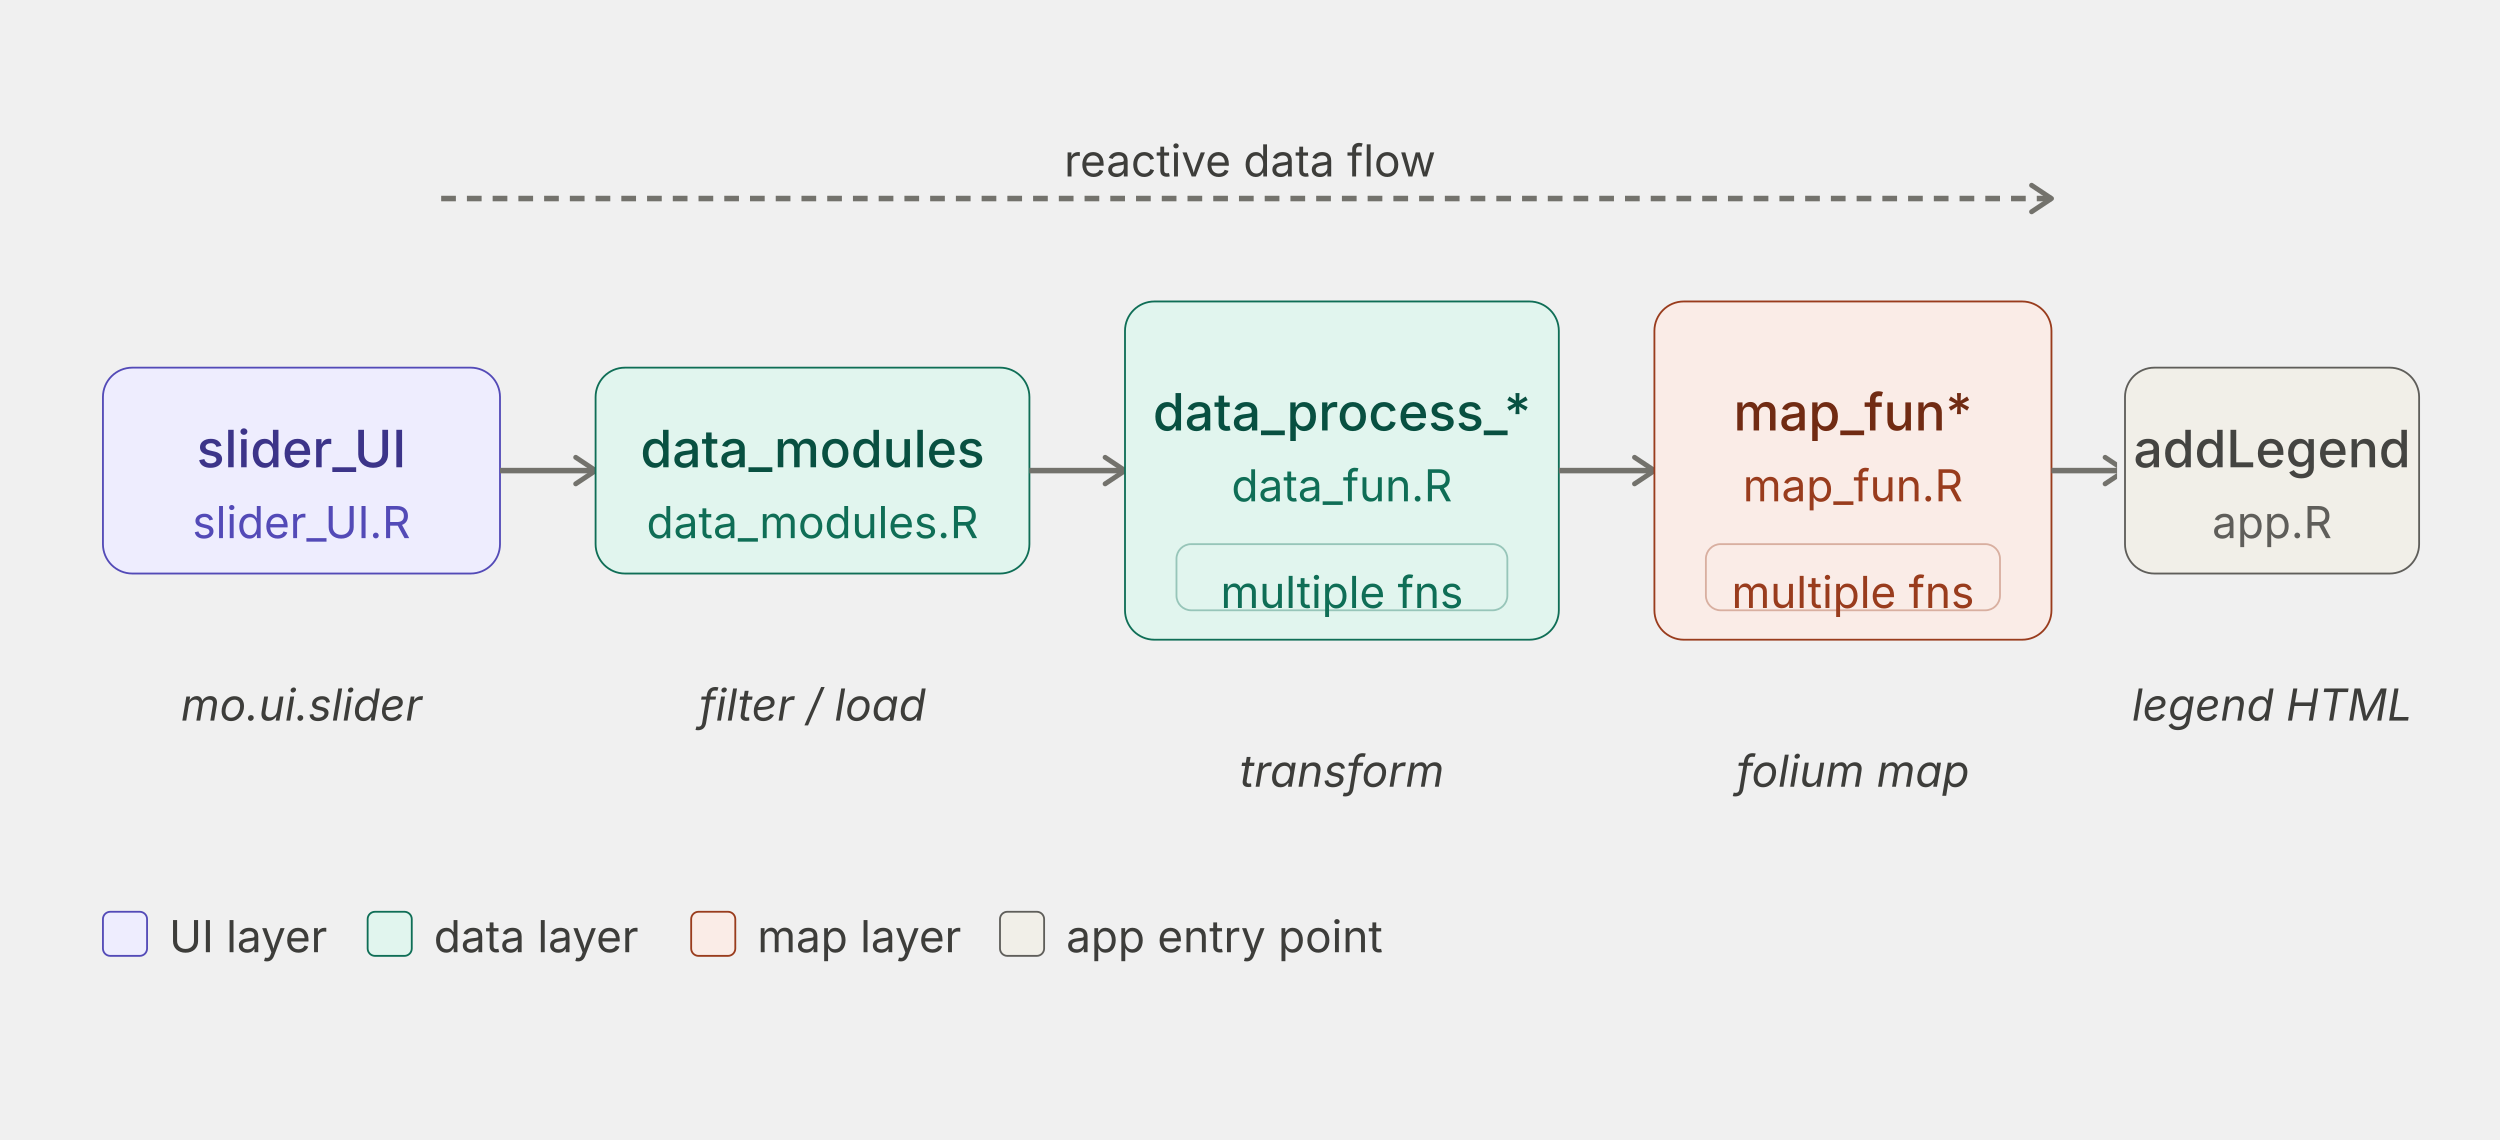
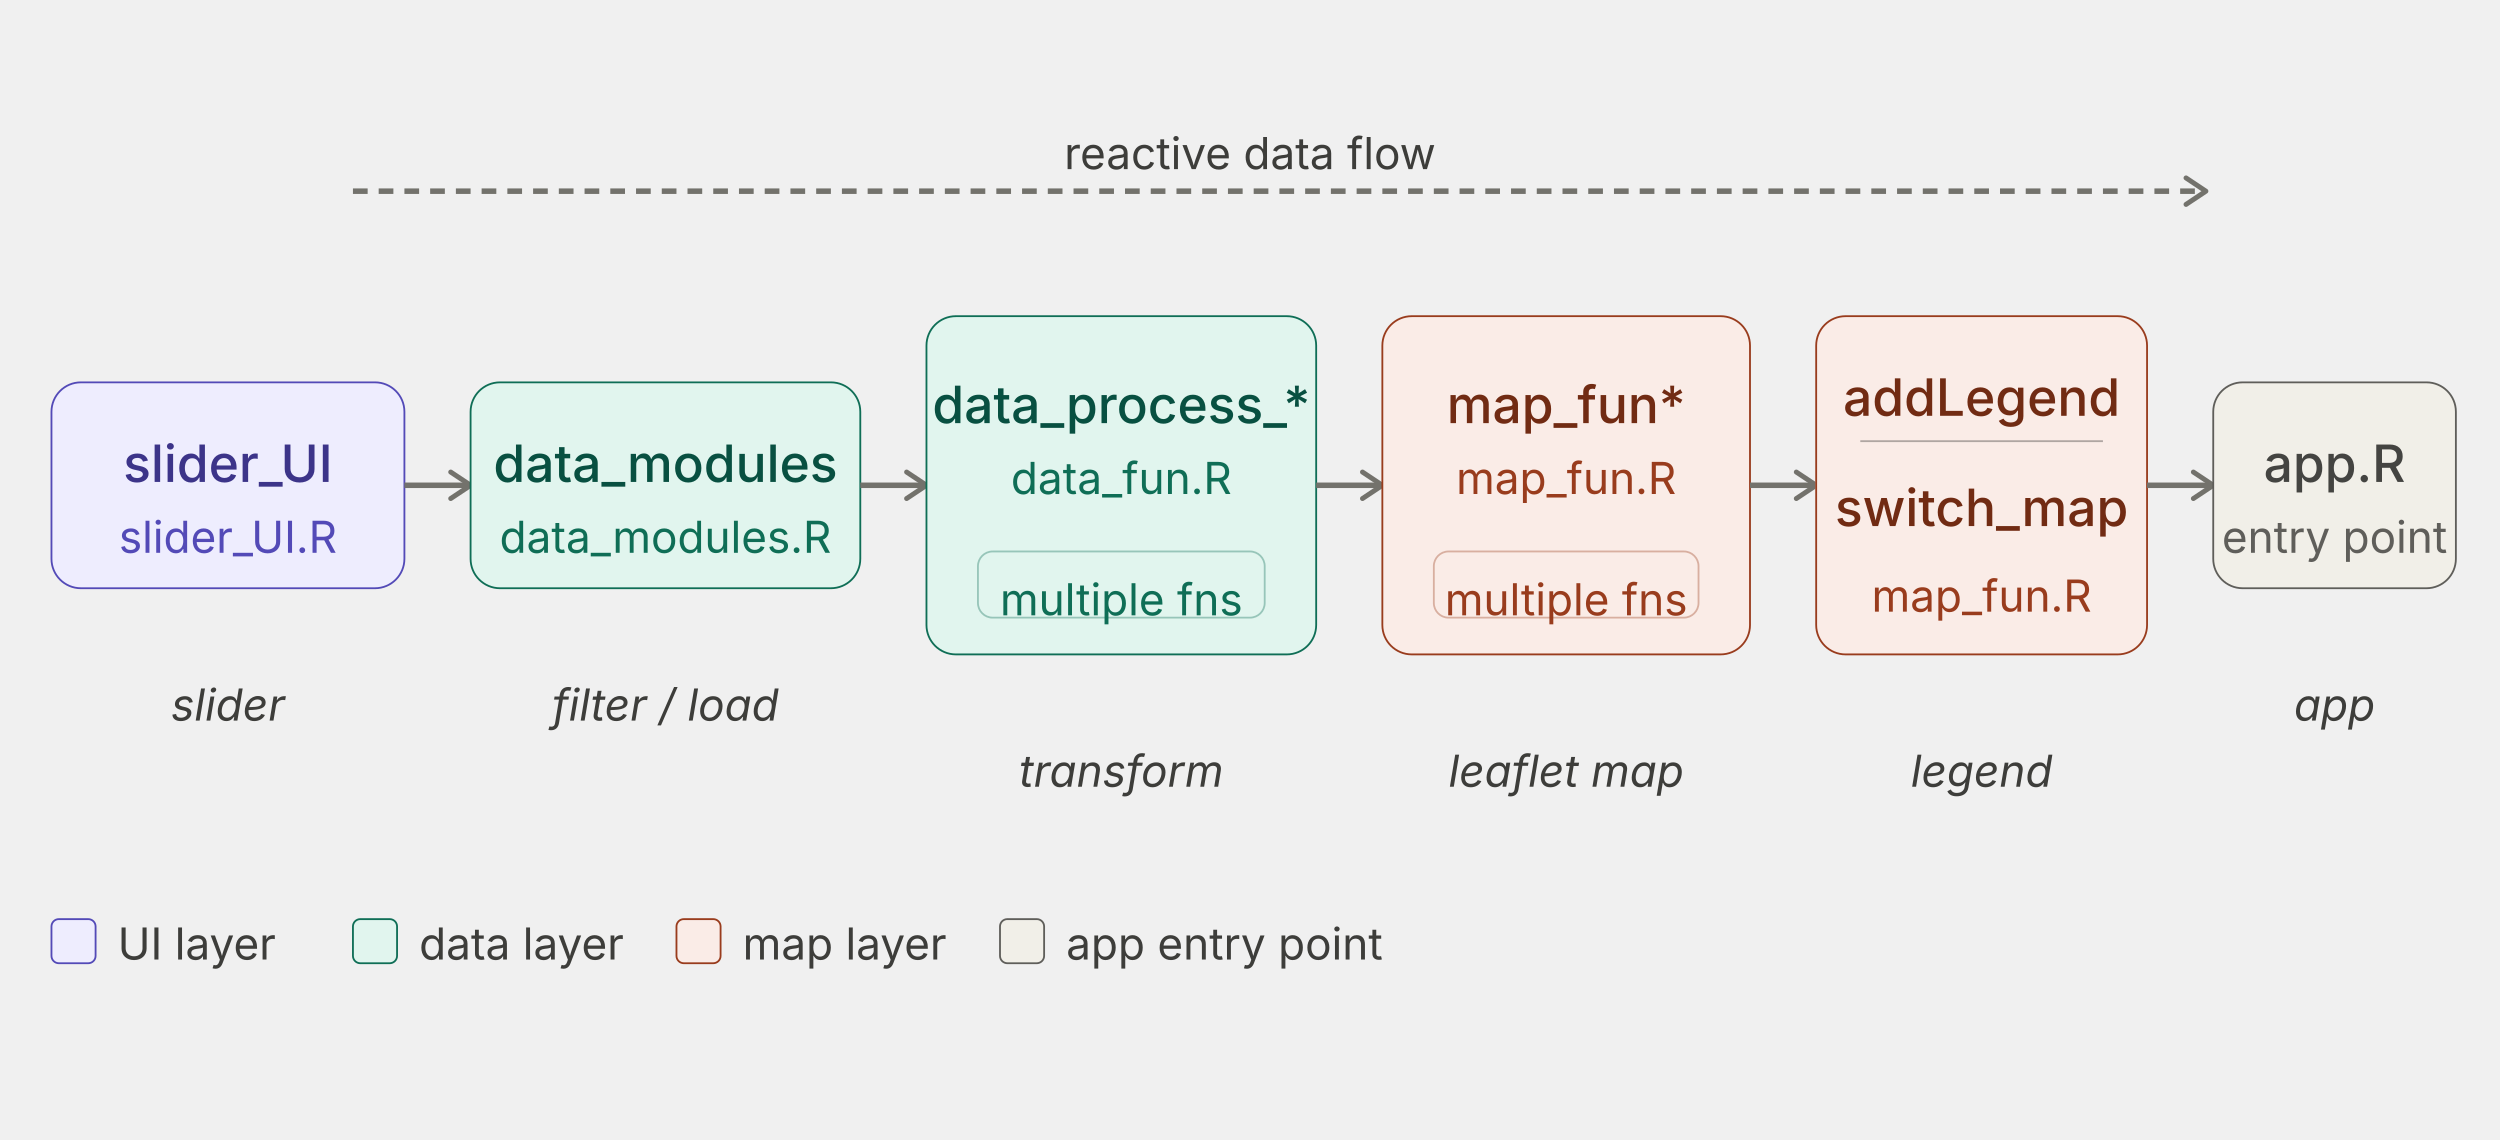
<svg xmlns="http://www.w3.org/2000/svg" width="100%" viewBox="0 0 680 310" role="img" style="">
  <defs>
    <marker id="arrow" viewBox="0 0 10 10" refX="8" refY="5" markerWidth="6" markerHeight="6" orient="auto-start-reverse">
      <path d="M2 1L8 5L2 9" fill="none" stroke="context-stroke" stroke-width="1.5" stroke-linecap="round" stroke-linejoin="round" />
    </marker>
-     <mask id="imagine-text-gaps-udul30" maskUnits="userSpaceOnUse">
+     <mask id="imagine-text-gaps-mlnf2d" maskUnits="userSpaceOnUse">
      <rect x="0" y="0" width="680" height="310" fill="white" />
-       <rect x="47.867" y="111" width="67.369" height="22" fill="black" rx="2" />
-       <rect x="46.781" y="132.5" width="70.242" height="19" fill="black" rx="2" />
-       <rect x="169.148" y="111" width="103.422" height="22" fill="black" rx="2" />
-       <rect x="170.766" y="132.5" width="100.278" height="19" fill="black" rx="2" />
-       <rect x="307.938" y="101" width="114.272" height="22" fill="black" rx="2" />
-       <rect x="329.18" y="122.5" width="71.448" height="19" fill="black" rx="2" />
-       <rect x="327.539" y="151.5" width="75.756" height="19" fill="black" rx="2" />
-       <rect x="467.258" y="101" width="74.632" height="22" fill="black" rx="2" />
-       <rect x="469.625" y="122.5" width="69.56" height="19" fill="black" rx="2" />
-       <rect x="466.539" y="151.5" width="75.756" height="19" fill="black" rx="2" />
-       <rect x="575.844" y="111" width="83.541" height="22" fill="black" rx="2" />
-       <rect x="596.93" y="132.5" width="41.94" height="19" fill="black" rx="2" />
-       <rect x="285.305" y="34" width="110.512" height="19" fill="black" rx="2" />
-       <rect x="45.266" y="182" width="73.614" height="19" fill="black" rx="2" />
-       <rect x="186.82" y="182" width="70.1" height="19" fill="black" rx="2" />
-       <rect x="333.234" y="200" width="64.168" height="19" fill="black" rx="2" />
-       <rect x="469.203" y="200" width="70.348" height="19" fill="black" rx="2" />
-       <rect x="575.922" y="182" width="84.212" height="19" fill="black" rx="2" />
-       <rect x="42" y="245" width="51.122" height="19" fill="black" rx="2" />
-       <rect x="113" y="245" width="65.478" height="19" fill="black" rx="2" />
-       <rect x="202" y="245" width="63.59" height="19" fill="black" rx="2" />
-       <rect x="285" y="245" width="96.534" height="19" fill="black" rx="2" />
+       <rect x="27.867" y="115" width="67.369" height="22" fill="black" rx="2" />
+       <rect x="26.781" y="136.5" width="70.242" height="19" fill="black" rx="2" />
+       <rect x="129.148" y="115" width="103.422" height="22" fill="black" rx="2" />
+       <rect x="130.766" y="136.5" width="100.278" height="19" fill="black" rx="2" />
+       <rect x="247.938" y="99" width="114.272" height="22" fill="black" rx="2" />
+       <rect x="269.18" y="120.5" width="71.448" height="19" fill="black" rx="2" />
+       <rect x="267.539" y="153.5" width="75.756" height="19" fill="black" rx="2" />
+       <rect x="389.258" y="99" width="74.632" height="22" fill="black" rx="2" />
+       <rect x="391.625" y="120.5" width="69.56" height="19" fill="black" rx="2" />
+       <rect x="388.539" y="153.5" width="75.756" height="19" fill="black" rx="2" />
+       <rect x="496.844" y="97" width="83.541" height="22" fill="black" rx="2" />
+       <rect x="493.812" y="127" width="89.61" height="22" fill="black" rx="2" />
+       <rect x="504.625" y="152.5" width="69.56" height="19" fill="black" rx="2" />
+       <rect x="610.984" y="115" width="47.399" height="22" fill="black" rx="2" />
+       <rect x="598.711" y="136.5" width="72.552" height="19" fill="black" rx="2" />
+       <rect x="285.305" y="32" width="110.512" height="19" fill="black" rx="2" />
+       <rect x="41.523" y="182" width="41.1" height="19" fill="black" rx="2" />
+       <rect x="146.82" y="182" width="70.1" height="19" fill="black" rx="2" />
+       <rect x="273.234" y="200" width="64.168" height="19" fill="black" rx="2" />
+       <rect x="389.789" y="200" width="72.176" height="19" fill="black" rx="2" />
+       <rect x="515.234" y="200" width="48.282" height="19" fill="black" rx="2" />
+       <rect x="619.492" y="182" width="30.77" height="19" fill="black" rx="2" />
+       <rect x="28" y="247" width="51.122" height="19" fill="black" rx="2" />
+       <rect x="109" y="247" width="65.478" height="19" fill="black" rx="2" />
+       <rect x="198" y="247" width="63.59" height="19" fill="black" rx="2" />
+       <rect x="285" y="247" width="96.534" height="19" fill="black" rx="2" />
    </mask>
  </defs>
  <g style="fill:rgb(0, 0, 0);stroke:none;color:rgb(0, 0, 0);stroke-width:1px;stroke-linecap:butt;stroke-linejoin:miter;opacity:1;font-family:&quot;Anthropic Sans&quot;, -apple-system, BlinkMacSystemFont, &quot;Segoe UI&quot;, sans-serif;font-size:16px;font-weight:400;text-anchor:start;dominant-baseline:auto">
-     <rect x="28" y="100" width="108" height="56" rx="8" stroke-width="0.5" style="fill:rgb(238, 237, 254);stroke:rgb(83, 74, 183);color:rgb(0, 0, 0);stroke-width:0.5px;stroke-linecap:butt;stroke-linejoin:miter;opacity:1;font-family:&quot;Anthropic Sans&quot;, -apple-system, BlinkMacSystemFont, &quot;Segoe UI&quot;, sans-serif;font-size:16px;font-weight:400;text-anchor:start;dominant-baseline:auto" />
-     <text x="82" y="122" text-anchor="middle" dominant-baseline="central" style="fill:rgb(60, 52, 137);stroke:none;color:rgb(0, 0, 0);stroke-width:1px;stroke-linecap:butt;stroke-linejoin:miter;opacity:1;font-family:&quot;Anthropic Sans&quot;, -apple-system, BlinkMacSystemFont, &quot;Segoe UI&quot;, sans-serif;font-size:14px;font-weight:500;text-anchor:middle;dominant-baseline:central">slider_UI</text>
-     <text x="82" y="142" text-anchor="middle" dominant-baseline="central" style="fill:rgb(83, 74, 183);stroke:none;color:rgb(0, 0, 0);stroke-width:1px;stroke-linecap:butt;stroke-linejoin:miter;opacity:1;font-family:&quot;Anthropic Sans&quot;, -apple-system, BlinkMacSystemFont, &quot;Segoe UI&quot;, sans-serif;font-size:12px;font-weight:400;text-anchor:middle;dominant-baseline:central">slider_UI.R</text>
+     <rect x="14" y="104" width="96" height="56" rx="8" stroke-width="0.5" style="fill:rgb(238, 237, 254);stroke:rgb(83, 74, 183);color:rgb(0, 0, 0);stroke-width:0.5px;stroke-linecap:butt;stroke-linejoin:miter;opacity:1;font-family:&quot;Anthropic Sans&quot;, -apple-system, BlinkMacSystemFont, &quot;Segoe UI&quot;, sans-serif;font-size:16px;font-weight:400;text-anchor:start;dominant-baseline:auto" />
+     <text x="62" y="126" text-anchor="middle" dominant-baseline="central" style="fill:rgb(60, 52, 137);stroke:none;color:rgb(0, 0, 0);stroke-width:1px;stroke-linecap:butt;stroke-linejoin:miter;opacity:1;font-family:&quot;Anthropic Sans&quot;, -apple-system, BlinkMacSystemFont, &quot;Segoe UI&quot;, sans-serif;font-size:14px;font-weight:500;text-anchor:middle;dominant-baseline:central">slider_UI</text>
+     <text x="62" y="146" text-anchor="middle" dominant-baseline="central" style="fill:rgb(83, 74, 183);stroke:none;color:rgb(0, 0, 0);stroke-width:1px;stroke-linecap:butt;stroke-linejoin:miter;opacity:1;font-family:&quot;Anthropic Sans&quot;, -apple-system, BlinkMacSystemFont, &quot;Segoe UI&quot;, sans-serif;font-size:12px;font-weight:400;text-anchor:middle;dominant-baseline:central">slider_UI.R</text>
  </g>
-   <line x1="136" y1="128" x2="162" y2="128" marker-end="url(#arrow)" stroke="#7F77DD" style="fill:none;stroke:rgb(115, 114, 108);color:rgb(0, 0, 0);stroke-width:1.5px;stroke-linecap:butt;stroke-linejoin:miter;opacity:1;font-family:&quot;Anthropic Sans&quot;, -apple-system, BlinkMacSystemFont, &quot;Segoe UI&quot;, sans-serif;font-size:16px;font-weight:400;text-anchor:start;dominant-baseline:auto" />
+   <line x1="110" y1="132" x2="128" y2="132" marker-end="url(#arrow)" stroke="#7F77DD" style="fill:none;stroke:rgb(115, 114, 108);color:rgb(0, 0, 0);stroke-width:1.5px;stroke-linecap:butt;stroke-linejoin:miter;opacity:1;font-family:&quot;Anthropic Sans&quot;, -apple-system, BlinkMacSystemFont, &quot;Segoe UI&quot;, sans-serif;font-size:16px;font-weight:400;text-anchor:start;dominant-baseline:auto" />
  <g style="fill:rgb(0, 0, 0);stroke:none;color:rgb(0, 0, 0);stroke-width:1px;stroke-linecap:butt;stroke-linejoin:miter;opacity:1;font-family:&quot;Anthropic Sans&quot;, -apple-system, BlinkMacSystemFont, &quot;Segoe UI&quot;, sans-serif;font-size:16px;font-weight:400;text-anchor:start;dominant-baseline:auto">
-     <rect x="162" y="100" width="118" height="56" rx="8" stroke-width="0.5" style="fill:rgb(225, 245, 238);stroke:rgb(15, 110, 86);color:rgb(0, 0, 0);stroke-width:0.5px;stroke-linecap:butt;stroke-linejoin:miter;opacity:1;font-family:&quot;Anthropic Sans&quot;, -apple-system, BlinkMacSystemFont, &quot;Segoe UI&quot;, sans-serif;font-size:16px;font-weight:400;text-anchor:start;dominant-baseline:auto" />
-     <text x="221" y="122" text-anchor="middle" dominant-baseline="central" style="fill:rgb(8, 80, 65);stroke:none;color:rgb(0, 0, 0);stroke-width:1px;stroke-linecap:butt;stroke-linejoin:miter;opacity:1;font-family:&quot;Anthropic Sans&quot;, -apple-system, BlinkMacSystemFont, &quot;Segoe UI&quot;, sans-serif;font-size:14px;font-weight:500;text-anchor:middle;dominant-baseline:central">data_modules</text>
-     <text x="221" y="142" text-anchor="middle" dominant-baseline="central" style="fill:rgb(15, 110, 86);stroke:none;color:rgb(0, 0, 0);stroke-width:1px;stroke-linecap:butt;stroke-linejoin:miter;opacity:1;font-family:&quot;Anthropic Sans&quot;, -apple-system, BlinkMacSystemFont, &quot;Segoe UI&quot;, sans-serif;font-size:12px;font-weight:400;text-anchor:middle;dominant-baseline:central">data_modules.R</text>
+     <rect x="128" y="104" width="106" height="56" rx="8" stroke-width="0.5" style="fill:rgb(225, 245, 238);stroke:rgb(15, 110, 86);color:rgb(0, 0, 0);stroke-width:0.5px;stroke-linecap:butt;stroke-linejoin:miter;opacity:1;font-family:&quot;Anthropic Sans&quot;, -apple-system, BlinkMacSystemFont, &quot;Segoe UI&quot;, sans-serif;font-size:16px;font-weight:400;text-anchor:start;dominant-baseline:auto" />
+     <text x="181" y="126" text-anchor="middle" dominant-baseline="central" style="fill:rgb(8, 80, 65);stroke:none;color:rgb(0, 0, 0);stroke-width:1px;stroke-linecap:butt;stroke-linejoin:miter;opacity:1;font-family:&quot;Anthropic Sans&quot;, -apple-system, BlinkMacSystemFont, &quot;Segoe UI&quot;, sans-serif;font-size:14px;font-weight:500;text-anchor:middle;dominant-baseline:central">data_modules</text>
+     <text x="181" y="146" text-anchor="middle" dominant-baseline="central" style="fill:rgb(15, 110, 86);stroke:none;color:rgb(0, 0, 0);stroke-width:1px;stroke-linecap:butt;stroke-linejoin:miter;opacity:1;font-family:&quot;Anthropic Sans&quot;, -apple-system, BlinkMacSystemFont, &quot;Segoe UI&quot;, sans-serif;font-size:12px;font-weight:400;text-anchor:middle;dominant-baseline:central">data_modules.R</text>
  </g>
-   <line x1="280" y1="128" x2="306" y2="128" marker-end="url(#arrow)" stroke="#1D9E75" style="fill:none;stroke:rgb(115, 114, 108);color:rgb(0, 0, 0);stroke-width:1.5px;stroke-linecap:butt;stroke-linejoin:miter;opacity:1;font-family:&quot;Anthropic Sans&quot;, -apple-system, BlinkMacSystemFont, &quot;Segoe UI&quot;, sans-serif;font-size:16px;font-weight:400;text-anchor:start;dominant-baseline:auto" />
+   <line x1="234" y1="132" x2="252" y2="132" marker-end="url(#arrow)" stroke="#1D9E75" style="fill:none;stroke:rgb(115, 114, 108);color:rgb(0, 0, 0);stroke-width:1.5px;stroke-linecap:butt;stroke-linejoin:miter;opacity:1;font-family:&quot;Anthropic Sans&quot;, -apple-system, BlinkMacSystemFont, &quot;Segoe UI&quot;, sans-serif;font-size:16px;font-weight:400;text-anchor:start;dominant-baseline:auto" />
  <g style="fill:rgb(0, 0, 0);stroke:none;color:rgb(0, 0, 0);stroke-width:1px;stroke-linecap:butt;stroke-linejoin:miter;opacity:1;font-family:&quot;Anthropic Sans&quot;, -apple-system, BlinkMacSystemFont, &quot;Segoe UI&quot;, sans-serif;font-size:16px;font-weight:400;text-anchor:start;dominant-baseline:auto">
-     <rect x="306" y="82" width="118" height="92" rx="8" stroke-width="0.5" style="fill:rgb(225, 245, 238);stroke:rgb(15, 110, 86);color:rgb(0, 0, 0);stroke-width:0.5px;stroke-linecap:butt;stroke-linejoin:miter;opacity:1;font-family:&quot;Anthropic Sans&quot;, -apple-system, BlinkMacSystemFont, &quot;Segoe UI&quot;, sans-serif;font-size:16px;font-weight:400;text-anchor:start;dominant-baseline:auto" />
-     <text x="365" y="112" text-anchor="middle" dominant-baseline="central" style="fill:rgb(8, 80, 65);stroke:none;color:rgb(0, 0, 0);stroke-width:1px;stroke-linecap:butt;stroke-linejoin:miter;opacity:1;font-family:&quot;Anthropic Sans&quot;, -apple-system, BlinkMacSystemFont, &quot;Segoe UI&quot;, sans-serif;font-size:14px;font-weight:500;text-anchor:middle;dominant-baseline:central">data_process_*</text>
-     <text x="365" y="132" text-anchor="middle" dominant-baseline="central" style="fill:rgb(15, 110, 86);stroke:none;color:rgb(0, 0, 0);stroke-width:1px;stroke-linecap:butt;stroke-linejoin:miter;opacity:1;font-family:&quot;Anthropic Sans&quot;, -apple-system, BlinkMacSystemFont, &quot;Segoe UI&quot;, sans-serif;font-size:12px;font-weight:400;text-anchor:middle;dominant-baseline:central">data_fun.R</text>
-     <rect x="320" y="148" width="90" height="18" rx="4" stroke-width="0.5" opacity="0.35" style="fill:rgb(225, 245, 238);stroke:rgb(15, 110, 86);color:rgb(0, 0, 0);stroke-width:0.5px;stroke-linecap:butt;stroke-linejoin:miter;opacity:0.35;font-family:&quot;Anthropic Sans&quot;, -apple-system, BlinkMacSystemFont, &quot;Segoe UI&quot;, sans-serif;font-size:16px;font-weight:400;text-anchor:start;dominant-baseline:auto" />
-     <text x="365" y="161" text-anchor="middle" dominant-baseline="central" style="fill:rgb(15, 110, 86);stroke:none;color:rgb(0, 0, 0);stroke-width:1px;stroke-linecap:butt;stroke-linejoin:miter;opacity:1;font-family:&quot;Anthropic Sans&quot;, -apple-system, BlinkMacSystemFont, &quot;Segoe UI&quot;, sans-serif;font-size:12px;font-weight:400;text-anchor:middle;dominant-baseline:central">multiple fns</text>
+     <rect x="252" y="86" width="106" height="92" rx="8" stroke-width="0.5" style="fill:rgb(225, 245, 238);stroke:rgb(15, 110, 86);color:rgb(0, 0, 0);stroke-width:0.5px;stroke-linecap:butt;stroke-linejoin:miter;opacity:1;font-family:&quot;Anthropic Sans&quot;, -apple-system, BlinkMacSystemFont, &quot;Segoe UI&quot;, sans-serif;font-size:16px;font-weight:400;text-anchor:start;dominant-baseline:auto" />
+     <text x="305" y="110" text-anchor="middle" dominant-baseline="central" style="fill:rgb(8, 80, 65);stroke:none;color:rgb(0, 0, 0);stroke-width:1px;stroke-linecap:butt;stroke-linejoin:miter;opacity:1;font-family:&quot;Anthropic Sans&quot;, -apple-system, BlinkMacSystemFont, &quot;Segoe UI&quot;, sans-serif;font-size:14px;font-weight:500;text-anchor:middle;dominant-baseline:central">data_process_*</text>
+     <text x="305" y="130" text-anchor="middle" dominant-baseline="central" style="fill:rgb(15, 110, 86);stroke:none;color:rgb(0, 0, 0);stroke-width:1px;stroke-linecap:butt;stroke-linejoin:miter;opacity:1;font-family:&quot;Anthropic Sans&quot;, -apple-system, BlinkMacSystemFont, &quot;Segoe UI&quot;, sans-serif;font-size:12px;font-weight:400;text-anchor:middle;dominant-baseline:central">data_fun.R</text>
+     <rect x="266" y="150" width="78" height="18" rx="4" stroke-width="0.5" opacity="0.35" style="fill:rgb(225, 245, 238);stroke:rgb(15, 110, 86);color:rgb(0, 0, 0);stroke-width:0.5px;stroke-linecap:butt;stroke-linejoin:miter;opacity:0.35;font-family:&quot;Anthropic Sans&quot;, -apple-system, BlinkMacSystemFont, &quot;Segoe UI&quot;, sans-serif;font-size:16px;font-weight:400;text-anchor:start;dominant-baseline:auto" />
+     <text x="305" y="163" text-anchor="middle" dominant-baseline="central" style="fill:rgb(15, 110, 86);stroke:none;color:rgb(0, 0, 0);stroke-width:1px;stroke-linecap:butt;stroke-linejoin:miter;opacity:1;font-family:&quot;Anthropic Sans&quot;, -apple-system, BlinkMacSystemFont, &quot;Segoe UI&quot;, sans-serif;font-size:12px;font-weight:400;text-anchor:middle;dominant-baseline:central">multiple fns</text>
  </g>
-   <line x1="424" y1="128" x2="450" y2="128" marker-end="url(#arrow)" stroke="#1D9E75" style="fill:none;stroke:rgb(115, 114, 108);color:rgb(0, 0, 0);stroke-width:1.5px;stroke-linecap:butt;stroke-linejoin:miter;opacity:1;font-family:&quot;Anthropic Sans&quot;, -apple-system, BlinkMacSystemFont, &quot;Segoe UI&quot;, sans-serif;font-size:16px;font-weight:400;text-anchor:start;dominant-baseline:auto" />
+   <line x1="358" y1="132" x2="376" y2="132" marker-end="url(#arrow)" stroke="#1D9E75" style="fill:none;stroke:rgb(115, 114, 108);color:rgb(0, 0, 0);stroke-width:1.5px;stroke-linecap:butt;stroke-linejoin:miter;opacity:1;font-family:&quot;Anthropic Sans&quot;, -apple-system, BlinkMacSystemFont, &quot;Segoe UI&quot;, sans-serif;font-size:16px;font-weight:400;text-anchor:start;dominant-baseline:auto" />
  <g style="fill:rgb(0, 0, 0);stroke:none;color:rgb(0, 0, 0);stroke-width:1px;stroke-linecap:butt;stroke-linejoin:miter;opacity:1;font-family:&quot;Anthropic Sans&quot;, -apple-system, BlinkMacSystemFont, &quot;Segoe UI&quot;, sans-serif;font-size:16px;font-weight:400;text-anchor:start;dominant-baseline:auto">
-     <rect x="450" y="82" width="108" height="92" rx="8" stroke-width="0.5" style="fill:rgb(250, 236, 231);stroke:rgb(153, 60, 29);color:rgb(0, 0, 0);stroke-width:0.5px;stroke-linecap:butt;stroke-linejoin:miter;opacity:1;font-family:&quot;Anthropic Sans&quot;, -apple-system, BlinkMacSystemFont, &quot;Segoe UI&quot;, sans-serif;font-size:16px;font-weight:400;text-anchor:start;dominant-baseline:auto" />
-     <text x="504" y="112" text-anchor="middle" dominant-baseline="central" style="fill:rgb(113, 43, 19);stroke:none;color:rgb(0, 0, 0);stroke-width:1px;stroke-linecap:butt;stroke-linejoin:miter;opacity:1;font-family:&quot;Anthropic Sans&quot;, -apple-system, BlinkMacSystemFont, &quot;Segoe UI&quot;, sans-serif;font-size:14px;font-weight:500;text-anchor:middle;dominant-baseline:central">map_fun*</text>
-     <text x="504" y="132" text-anchor="middle" dominant-baseline="central" style="fill:rgb(153, 60, 29);stroke:none;color:rgb(0, 0, 0);stroke-width:1px;stroke-linecap:butt;stroke-linejoin:miter;opacity:1;font-family:&quot;Anthropic Sans&quot;, -apple-system, BlinkMacSystemFont, &quot;Segoe UI&quot;, sans-serif;font-size:12px;font-weight:400;text-anchor:middle;dominant-baseline:central">map_fun.R</text>
-     <rect x="464" y="148" width="80" height="18" rx="4" stroke-width="0.5" opacity="0.35" style="fill:rgb(250, 236, 231);stroke:rgb(153, 60, 29);color:rgb(0, 0, 0);stroke-width:0.5px;stroke-linecap:butt;stroke-linejoin:miter;opacity:0.35;font-family:&quot;Anthropic Sans&quot;, -apple-system, BlinkMacSystemFont, &quot;Segoe UI&quot;, sans-serif;font-size:16px;font-weight:400;text-anchor:start;dominant-baseline:auto" />
-     <text x="504" y="161" text-anchor="middle" dominant-baseline="central" style="fill:rgb(153, 60, 29);stroke:none;color:rgb(0, 0, 0);stroke-width:1px;stroke-linecap:butt;stroke-linejoin:miter;opacity:1;font-family:&quot;Anthropic Sans&quot;, -apple-system, BlinkMacSystemFont, &quot;Segoe UI&quot;, sans-serif;font-size:12px;font-weight:400;text-anchor:middle;dominant-baseline:central">multiple fns</text>
+     <rect x="376" y="86" width="100" height="92" rx="8" stroke-width="0.5" style="fill:rgb(250, 236, 231);stroke:rgb(153, 60, 29);color:rgb(0, 0, 0);stroke-width:0.5px;stroke-linecap:butt;stroke-linejoin:miter;opacity:1;font-family:&quot;Anthropic Sans&quot;, -apple-system, BlinkMacSystemFont, &quot;Segoe UI&quot;, sans-serif;font-size:16px;font-weight:400;text-anchor:start;dominant-baseline:auto" />
+     <text x="426" y="110" text-anchor="middle" dominant-baseline="central" style="fill:rgb(113, 43, 19);stroke:none;color:rgb(0, 0, 0);stroke-width:1px;stroke-linecap:butt;stroke-linejoin:miter;opacity:1;font-family:&quot;Anthropic Sans&quot;, -apple-system, BlinkMacSystemFont, &quot;Segoe UI&quot;, sans-serif;font-size:14px;font-weight:500;text-anchor:middle;dominant-baseline:central">map_fun*</text>
+     <text x="426" y="130" text-anchor="middle" dominant-baseline="central" style="fill:rgb(153, 60, 29);stroke:none;color:rgb(0, 0, 0);stroke-width:1px;stroke-linecap:butt;stroke-linejoin:miter;opacity:1;font-family:&quot;Anthropic Sans&quot;, -apple-system, BlinkMacSystemFont, &quot;Segoe UI&quot;, sans-serif;font-size:12px;font-weight:400;text-anchor:middle;dominant-baseline:central">map_fun.R</text>
+     <rect x="390" y="150" width="72" height="18" rx="4" stroke-width="0.5" opacity="0.35" style="fill:rgb(250, 236, 231);stroke:rgb(153, 60, 29);color:rgb(0, 0, 0);stroke-width:0.5px;stroke-linecap:butt;stroke-linejoin:miter;opacity:0.35;font-family:&quot;Anthropic Sans&quot;, -apple-system, BlinkMacSystemFont, &quot;Segoe UI&quot;, sans-serif;font-size:16px;font-weight:400;text-anchor:start;dominant-baseline:auto" />
+     <text x="426" y="163" text-anchor="middle" dominant-baseline="central" style="fill:rgb(153, 60, 29);stroke:none;color:rgb(0, 0, 0);stroke-width:1px;stroke-linecap:butt;stroke-linejoin:miter;opacity:1;font-family:&quot;Anthropic Sans&quot;, -apple-system, BlinkMacSystemFont, &quot;Segoe UI&quot;, sans-serif;font-size:12px;font-weight:400;text-anchor:middle;dominant-baseline:central">multiple fns</text>
  </g>
-   <line x1="558" y1="128" x2="578" y2="128" marker-end="url(#arrow)" stroke="#D85A30" mask="url(#imagine-text-gaps-udul30)" style="fill:none;stroke:rgb(115, 114, 108);color:rgb(0, 0, 0);stroke-width:1.5px;stroke-linecap:butt;stroke-linejoin:miter;opacity:1;font-family:&quot;Anthropic Sans&quot;, -apple-system, BlinkMacSystemFont, &quot;Segoe UI&quot;, sans-serif;font-size:16px;font-weight:400;text-anchor:start;dominant-baseline:auto" />
+   <line x1="476" y1="132" x2="494" y2="132" marker-end="url(#arrow)" stroke="#D85A30" mask="url(#imagine-text-gaps-mlnf2d)" style="fill:none;stroke:rgb(115, 114, 108);color:rgb(0, 0, 0);stroke-width:1.5px;stroke-linecap:butt;stroke-linejoin:miter;opacity:1;font-family:&quot;Anthropic Sans&quot;, -apple-system, BlinkMacSystemFont, &quot;Segoe UI&quot;, sans-serif;font-size:16px;font-weight:400;text-anchor:start;dominant-baseline:auto" />
  <g style="fill:rgb(0, 0, 0);stroke:none;color:rgb(0, 0, 0);stroke-width:1px;stroke-linecap:butt;stroke-linejoin:miter;opacity:1;font-family:&quot;Anthropic Sans&quot;, -apple-system, BlinkMacSystemFont, &quot;Segoe UI&quot;, sans-serif;font-size:16px;font-weight:400;text-anchor:start;dominant-baseline:auto">
-     <rect x="578" y="100" width="80" height="56" rx="8" stroke-width="0.5" style="fill:rgb(241, 239, 232);stroke:rgb(95, 94, 90);color:rgb(0, 0, 0);stroke-width:0.5px;stroke-linecap:butt;stroke-linejoin:miter;opacity:1;font-family:&quot;Anthropic Sans&quot;, -apple-system, BlinkMacSystemFont, &quot;Segoe UI&quot;, sans-serif;font-size:16px;font-weight:400;text-anchor:start;dominant-baseline:auto" />
-     <text x="618" y="122" text-anchor="middle" dominant-baseline="central" style="fill:rgb(68, 68, 65);stroke:none;color:rgb(0, 0, 0);stroke-width:1px;stroke-linecap:butt;stroke-linejoin:miter;opacity:1;font-family:&quot;Anthropic Sans&quot;, -apple-system, BlinkMacSystemFont, &quot;Segoe UI&quot;, sans-serif;font-size:14px;font-weight:500;text-anchor:middle;dominant-baseline:central">addLegend</text>
-     <text x="618" y="142" text-anchor="middle" dominant-baseline="central" style="fill:rgb(95, 94, 90);stroke:none;color:rgb(0, 0, 0);stroke-width:1px;stroke-linecap:butt;stroke-linejoin:miter;opacity:1;font-family:&quot;Anthropic Sans&quot;, -apple-system, BlinkMacSystemFont, &quot;Segoe UI&quot;, sans-serif;font-size:12px;font-weight:400;text-anchor:middle;dominant-baseline:central">app.R</text>
+     <rect x="494" y="86" width="90" height="92" rx="8" stroke-width="0.5" style="fill:rgb(250, 236, 231);stroke:rgb(153, 60, 29);color:rgb(0, 0, 0);stroke-width:0.5px;stroke-linecap:butt;stroke-linejoin:miter;opacity:1;font-family:&quot;Anthropic Sans&quot;, -apple-system, BlinkMacSystemFont, &quot;Segoe UI&quot;, sans-serif;font-size:16px;font-weight:400;text-anchor:start;dominant-baseline:auto" />
+     <text x="539" y="108" text-anchor="middle" dominant-baseline="central" style="fill:rgb(113, 43, 19);stroke:none;color:rgb(0, 0, 0);stroke-width:1px;stroke-linecap:butt;stroke-linejoin:miter;opacity:1;font-family:&quot;Anthropic Sans&quot;, -apple-system, BlinkMacSystemFont, &quot;Segoe UI&quot;, sans-serif;font-size:14px;font-weight:500;text-anchor:middle;dominant-baseline:central">addLegend</text>
+     <line x1="506" y1="120" x2="572" y2="120" stroke-width="0.5" stroke="currentColor" opacity="0.3" style="fill:rgb(0, 0, 0);stroke:rgb(0, 0, 0);color:rgb(0, 0, 0);stroke-width:0.5px;stroke-linecap:butt;stroke-linejoin:miter;opacity:0.3;font-family:&quot;Anthropic Sans&quot;, -apple-system, BlinkMacSystemFont, &quot;Segoe UI&quot;, sans-serif;font-size:16px;font-weight:400;text-anchor:start;dominant-baseline:auto" />
+     <text x="539" y="138" text-anchor="middle" dominant-baseline="central" style="fill:rgb(113, 43, 19);stroke:none;color:rgb(0, 0, 0);stroke-width:1px;stroke-linecap:butt;stroke-linejoin:miter;opacity:1;font-family:&quot;Anthropic Sans&quot;, -apple-system, BlinkMacSystemFont, &quot;Segoe UI&quot;, sans-serif;font-size:14px;font-weight:500;text-anchor:middle;dominant-baseline:central">switch_map</text>
+     <text x="539" y="162" text-anchor="middle" dominant-baseline="central" style="fill:rgb(153, 60, 29);stroke:none;color:rgb(0, 0, 0);stroke-width:1px;stroke-linecap:butt;stroke-linejoin:miter;opacity:1;font-family:&quot;Anthropic Sans&quot;, -apple-system, BlinkMacSystemFont, &quot;Segoe UI&quot;, sans-serif;font-size:12px;font-weight:400;text-anchor:middle;dominant-baseline:central">map_fun.R</text>
  </g>
-   <text x="340" y="48" text-anchor="middle" style="fill:rgb(61, 61, 58);stroke:none;color:rgb(0, 0, 0);stroke-width:1px;stroke-linecap:butt;stroke-linejoin:miter;opacity:1;font-family:&quot;Anthropic Sans&quot;, -apple-system, BlinkMacSystemFont, &quot;Segoe UI&quot;, sans-serif;font-size:12px;font-weight:400;text-anchor:middle;dominant-baseline:auto">reactive data flow</text>
-   <line x1="120" y1="54" x2="558" y2="54" stroke-dasharray="4 3" marker-end="url(#arrow)" stroke="#888780" stroke-width="0.8" style="fill:none;stroke:rgb(115, 114, 108);color:rgb(0, 0, 0);stroke-width:1.5px;stroke-dasharray:4px, 3px;stroke-linecap:butt;stroke-linejoin:miter;opacity:1;font-family:&quot;Anthropic Sans&quot;, -apple-system, BlinkMacSystemFont, &quot;Segoe UI&quot;, sans-serif;font-size:16px;font-weight:400;text-anchor:start;dominant-baseline:auto" />
-   <text x="82" y="196" text-anchor="middle" style="font-style:italic;fill:rgb(61, 61, 58);stroke:none;color:rgb(0, 0, 0);stroke-width:1px;stroke-linecap:butt;stroke-linejoin:miter;opacity:1;font-family:&quot;Anthropic Sans&quot;, -apple-system, BlinkMacSystemFont, &quot;Segoe UI&quot;, sans-serif;font-size:12px;font-weight:400;font-style:italic;text-anchor:middle;dominant-baseline:auto">mo.ui.slider</text>
-   <text x="221" y="196" text-anchor="middle" style="font-style:italic;fill:rgb(61, 61, 58);stroke:none;color:rgb(0, 0, 0);stroke-width:1px;stroke-linecap:butt;stroke-linejoin:miter;opacity:1;font-family:&quot;Anthropic Sans&quot;, -apple-system, BlinkMacSystemFont, &quot;Segoe UI&quot;, sans-serif;font-size:12px;font-weight:400;font-style:italic;text-anchor:middle;dominant-baseline:auto">filter / load</text>
-   <text x="365" y="214" text-anchor="middle" style="font-style:italic;fill:rgb(61, 61, 58);stroke:none;color:rgb(0, 0, 0);stroke-width:1px;stroke-linecap:butt;stroke-linejoin:miter;opacity:1;font-family:&quot;Anthropic Sans&quot;, -apple-system, BlinkMacSystemFont, &quot;Segoe UI&quot;, sans-serif;font-size:12px;font-weight:400;font-style:italic;text-anchor:middle;dominant-baseline:auto">transform</text>
-   <text x="504" y="214" text-anchor="middle" style="font-style:italic;fill:rgb(61, 61, 58);stroke:none;color:rgb(0, 0, 0);stroke-width:1px;stroke-linecap:butt;stroke-linejoin:miter;opacity:1;font-family:&quot;Anthropic Sans&quot;, -apple-system, BlinkMacSystemFont, &quot;Segoe UI&quot;, sans-serif;font-size:12px;font-weight:400;font-style:italic;text-anchor:middle;dominant-baseline:auto">folium map</text>
-   <text x="618" y="196" text-anchor="middle" style="font-style:italic;fill:rgb(61, 61, 58);stroke:none;color:rgb(0, 0, 0);stroke-width:1px;stroke-linecap:butt;stroke-linejoin:miter;opacity:1;font-family:&quot;Anthropic Sans&quot;, -apple-system, BlinkMacSystemFont, &quot;Segoe UI&quot;, sans-serif;font-size:12px;font-weight:400;font-style:italic;text-anchor:middle;dominant-baseline:auto">legend HTML</text>
+   <line x1="584" y1="132" x2="602" y2="132" marker-end="url(#arrow)" stroke="#D85A30" style="fill:none;stroke:rgb(115, 114, 108);color:rgb(0, 0, 0);stroke-width:1.5px;stroke-linecap:butt;stroke-linejoin:miter;opacity:1;font-family:&quot;Anthropic Sans&quot;, -apple-system, BlinkMacSystemFont, &quot;Segoe UI&quot;, sans-serif;font-size:16px;font-weight:400;text-anchor:start;dominant-baseline:auto" />
  <g style="fill:rgb(0, 0, 0);stroke:none;color:rgb(0, 0, 0);stroke-width:1px;stroke-linecap:butt;stroke-linejoin:miter;opacity:1;font-family:&quot;Anthropic Sans&quot;, -apple-system, BlinkMacSystemFont, &quot;Segoe UI&quot;, sans-serif;font-size:16px;font-weight:400;text-anchor:start;dominant-baseline:auto">
-     <rect x="28" y="248" width="12" height="12" rx="2" stroke-width="0.5" style="fill:rgb(238, 237, 254);stroke:rgb(83, 74, 183);color:rgb(0, 0, 0);stroke-width:0.5px;stroke-linecap:butt;stroke-linejoin:miter;opacity:1;font-family:&quot;Anthropic Sans&quot;, -apple-system, BlinkMacSystemFont, &quot;Segoe UI&quot;, sans-serif;font-size:16px;font-weight:400;text-anchor:start;dominant-baseline:auto" />
+     <rect x="602" y="104" width="66" height="56" rx="8" stroke-width="0.5" style="fill:rgb(241, 239, 232);stroke:rgb(95, 94, 90);color:rgb(0, 0, 0);stroke-width:0.5px;stroke-linecap:butt;stroke-linejoin:miter;opacity:1;font-family:&quot;Anthropic Sans&quot;, -apple-system, BlinkMacSystemFont, &quot;Segoe UI&quot;, sans-serif;font-size:16px;font-weight:400;text-anchor:start;dominant-baseline:auto" />
+     <text x="635" y="126" text-anchor="middle" dominant-baseline="central" style="fill:rgb(68, 68, 65);stroke:none;color:rgb(0, 0, 0);stroke-width:1px;stroke-linecap:butt;stroke-linejoin:miter;opacity:1;font-family:&quot;Anthropic Sans&quot;, -apple-system, BlinkMacSystemFont, &quot;Segoe UI&quot;, sans-serif;font-size:14px;font-weight:500;text-anchor:middle;dominant-baseline:central">app.R</text>
+     <text x="635" y="146" text-anchor="middle" dominant-baseline="central" style="fill:rgb(95, 94, 90);stroke:none;color:rgb(0, 0, 0);stroke-width:1px;stroke-linecap:butt;stroke-linejoin:miter;opacity:1;font-family:&quot;Anthropic Sans&quot;, -apple-system, BlinkMacSystemFont, &quot;Segoe UI&quot;, sans-serif;font-size:12px;font-weight:400;text-anchor:middle;dominant-baseline:central">entry point</text>
  </g>
-   <text x="46" y="259" style="fill:rgb(61, 61, 58);stroke:none;color:rgb(0, 0, 0);stroke-width:1px;stroke-linecap:butt;stroke-linejoin:miter;opacity:1;font-family:&quot;Anthropic Sans&quot;, -apple-system, BlinkMacSystemFont, &quot;Segoe UI&quot;, sans-serif;font-size:12px;font-weight:400;text-anchor:start;dominant-baseline:auto">UI layer</text>
+   <text x="340" y="46" text-anchor="middle" style="fill:rgb(61, 61, 58);stroke:none;color:rgb(0, 0, 0);stroke-width:1px;stroke-linecap:butt;stroke-linejoin:miter;opacity:1;font-family:&quot;Anthropic Sans&quot;, -apple-system, BlinkMacSystemFont, &quot;Segoe UI&quot;, sans-serif;font-size:12px;font-weight:400;text-anchor:middle;dominant-baseline:auto">reactive data flow</text>
+   <line x1="96" y1="52" x2="600" y2="52" stroke-dasharray="4 3" marker-end="url(#arrow)" stroke="#888780" stroke-width="0.8" style="fill:none;stroke:rgb(115, 114, 108);color:rgb(0, 0, 0);stroke-width:1.5px;stroke-dasharray:4px, 3px;stroke-linecap:butt;stroke-linejoin:miter;opacity:1;font-family:&quot;Anthropic Sans&quot;, -apple-system, BlinkMacSystemFont, &quot;Segoe UI&quot;, sans-serif;font-size:16px;font-weight:400;text-anchor:start;dominant-baseline:auto" />
+   <text x="62" y="196" text-anchor="middle" style="font-style:italic;fill:rgb(61, 61, 58);stroke:none;color:rgb(0, 0, 0);stroke-width:1px;stroke-linecap:butt;stroke-linejoin:miter;opacity:1;font-family:&quot;Anthropic Sans&quot;, -apple-system, BlinkMacSystemFont, &quot;Segoe UI&quot;, sans-serif;font-size:12px;font-weight:400;font-style:italic;text-anchor:middle;dominant-baseline:auto">slider</text>
+   <text x="181" y="196" text-anchor="middle" style="font-style:italic;fill:rgb(61, 61, 58);stroke:none;color:rgb(0, 0, 0);stroke-width:1px;stroke-linecap:butt;stroke-linejoin:miter;opacity:1;font-family:&quot;Anthropic Sans&quot;, -apple-system, BlinkMacSystemFont, &quot;Segoe UI&quot;, sans-serif;font-size:12px;font-weight:400;font-style:italic;text-anchor:middle;dominant-baseline:auto">filter / load</text>
+   <text x="305" y="214" text-anchor="middle" style="font-style:italic;fill:rgb(61, 61, 58);stroke:none;color:rgb(0, 0, 0);stroke-width:1px;stroke-linecap:butt;stroke-linejoin:miter;opacity:1;font-family:&quot;Anthropic Sans&quot;, -apple-system, BlinkMacSystemFont, &quot;Segoe UI&quot;, sans-serif;font-size:12px;font-weight:400;font-style:italic;text-anchor:middle;dominant-baseline:auto">transform</text>
+   <text x="426" y="214" text-anchor="middle" style="font-style:italic;fill:rgb(61, 61, 58);stroke:none;color:rgb(0, 0, 0);stroke-width:1px;stroke-linecap:butt;stroke-linejoin:miter;opacity:1;font-family:&quot;Anthropic Sans&quot;, -apple-system, BlinkMacSystemFont, &quot;Segoe UI&quot;, sans-serif;font-size:12px;font-weight:400;font-style:italic;text-anchor:middle;dominant-baseline:auto">leaflet map</text>
+   <text x="539" y="214" text-anchor="middle" style="font-style:italic;fill:rgb(61, 61, 58);stroke:none;color:rgb(0, 0, 0);stroke-width:1px;stroke-linecap:butt;stroke-linejoin:miter;opacity:1;font-family:&quot;Anthropic Sans&quot;, -apple-system, BlinkMacSystemFont, &quot;Segoe UI&quot;, sans-serif;font-size:12px;font-weight:400;font-style:italic;text-anchor:middle;dominant-baseline:auto">legend</text>
+   <text x="635" y="196" text-anchor="middle" style="font-style:italic;fill:rgb(61, 61, 58);stroke:none;color:rgb(0, 0, 0);stroke-width:1px;stroke-linecap:butt;stroke-linejoin:miter;opacity:1;font-family:&quot;Anthropic Sans&quot;, -apple-system, BlinkMacSystemFont, &quot;Segoe UI&quot;, sans-serif;font-size:12px;font-weight:400;font-style:italic;text-anchor:middle;dominant-baseline:auto">app</text>
  <g style="fill:rgb(0, 0, 0);stroke:none;color:rgb(0, 0, 0);stroke-width:1px;stroke-linecap:butt;stroke-linejoin:miter;opacity:1;font-family:&quot;Anthropic Sans&quot;, -apple-system, BlinkMacSystemFont, &quot;Segoe UI&quot;, sans-serif;font-size:16px;font-weight:400;text-anchor:start;dominant-baseline:auto">
-     <rect x="100" y="248" width="12" height="12" rx="2" stroke-width="0.5" style="fill:rgb(225, 245, 238);stroke:rgb(15, 110, 86);color:rgb(0, 0, 0);stroke-width:0.5px;stroke-linecap:butt;stroke-linejoin:miter;opacity:1;font-family:&quot;Anthropic Sans&quot;, -apple-system, BlinkMacSystemFont, &quot;Segoe UI&quot;, sans-serif;font-size:16px;font-weight:400;text-anchor:start;dominant-baseline:auto" />
+     <rect x="14" y="250" width="12" height="12" rx="2" stroke-width="0.5" style="fill:rgb(238, 237, 254);stroke:rgb(83, 74, 183);color:rgb(0, 0, 0);stroke-width:0.5px;stroke-linecap:butt;stroke-linejoin:miter;opacity:1;font-family:&quot;Anthropic Sans&quot;, -apple-system, BlinkMacSystemFont, &quot;Segoe UI&quot;, sans-serif;font-size:16px;font-weight:400;text-anchor:start;dominant-baseline:auto" />
  </g>
-   <text x="118" y="259" style="fill:rgb(61, 61, 58);stroke:none;color:rgb(0, 0, 0);stroke-width:1px;stroke-linecap:butt;stroke-linejoin:miter;opacity:1;font-family:&quot;Anthropic Sans&quot;, -apple-system, BlinkMacSystemFont, &quot;Segoe UI&quot;, sans-serif;font-size:12px;font-weight:400;text-anchor:start;dominant-baseline:auto">data layer</text>
+   <text x="32" y="261" style="fill:rgb(61, 61, 58);stroke:none;color:rgb(0, 0, 0);stroke-width:1px;stroke-linecap:butt;stroke-linejoin:miter;opacity:1;font-family:&quot;Anthropic Sans&quot;, -apple-system, BlinkMacSystemFont, &quot;Segoe UI&quot;, sans-serif;font-size:12px;font-weight:400;text-anchor:start;dominant-baseline:auto">UI layer</text>
  <g style="fill:rgb(0, 0, 0);stroke:none;color:rgb(0, 0, 0);stroke-width:1px;stroke-linecap:butt;stroke-linejoin:miter;opacity:1;font-family:&quot;Anthropic Sans&quot;, -apple-system, BlinkMacSystemFont, &quot;Segoe UI&quot;, sans-serif;font-size:16px;font-weight:400;text-anchor:start;dominant-baseline:auto">
-     <rect x="188" y="248" width="12" height="12" rx="2" stroke-width="0.5" style="fill:rgb(250, 236, 231);stroke:rgb(153, 60, 29);color:rgb(0, 0, 0);stroke-width:0.5px;stroke-linecap:butt;stroke-linejoin:miter;opacity:1;font-family:&quot;Anthropic Sans&quot;, -apple-system, BlinkMacSystemFont, &quot;Segoe UI&quot;, sans-serif;font-size:16px;font-weight:400;text-anchor:start;dominant-baseline:auto" />
+     <rect x="96" y="250" width="12" height="12" rx="2" stroke-width="0.5" style="fill:rgb(225, 245, 238);stroke:rgb(15, 110, 86);color:rgb(0, 0, 0);stroke-width:0.5px;stroke-linecap:butt;stroke-linejoin:miter;opacity:1;font-family:&quot;Anthropic Sans&quot;, -apple-system, BlinkMacSystemFont, &quot;Segoe UI&quot;, sans-serif;font-size:16px;font-weight:400;text-anchor:start;dominant-baseline:auto" />
  </g>
-   <text x="206" y="259" style="fill:rgb(61, 61, 58);stroke:none;color:rgb(0, 0, 0);stroke-width:1px;stroke-linecap:butt;stroke-linejoin:miter;opacity:1;font-family:&quot;Anthropic Sans&quot;, -apple-system, BlinkMacSystemFont, &quot;Segoe UI&quot;, sans-serif;font-size:12px;font-weight:400;text-anchor:start;dominant-baseline:auto">map layer</text>
+   <text x="114" y="261" style="fill:rgb(61, 61, 58);stroke:none;color:rgb(0, 0, 0);stroke-width:1px;stroke-linecap:butt;stroke-linejoin:miter;opacity:1;font-family:&quot;Anthropic Sans&quot;, -apple-system, BlinkMacSystemFont, &quot;Segoe UI&quot;, sans-serif;font-size:12px;font-weight:400;text-anchor:start;dominant-baseline:auto">data layer</text>
  <g style="fill:rgb(0, 0, 0);stroke:none;color:rgb(0, 0, 0);stroke-width:1px;stroke-linecap:butt;stroke-linejoin:miter;opacity:1;font-family:&quot;Anthropic Sans&quot;, -apple-system, BlinkMacSystemFont, &quot;Segoe UI&quot;, sans-serif;font-size:16px;font-weight:400;text-anchor:start;dominant-baseline:auto">
-     <rect x="272" y="248" width="12" height="12" rx="2" stroke-width="0.5" style="fill:rgb(241, 239, 232);stroke:rgb(95, 94, 90);color:rgb(0, 0, 0);stroke-width:0.5px;stroke-linecap:butt;stroke-linejoin:miter;opacity:1;font-family:&quot;Anthropic Sans&quot;, -apple-system, BlinkMacSystemFont, &quot;Segoe UI&quot;, sans-serif;font-size:16px;font-weight:400;text-anchor:start;dominant-baseline:auto" />
+     <rect x="184" y="250" width="12" height="12" rx="2" stroke-width="0.5" style="fill:rgb(250, 236, 231);stroke:rgb(153, 60, 29);color:rgb(0, 0, 0);stroke-width:0.5px;stroke-linecap:butt;stroke-linejoin:miter;opacity:1;font-family:&quot;Anthropic Sans&quot;, -apple-system, BlinkMacSystemFont, &quot;Segoe UI&quot;, sans-serif;font-size:16px;font-weight:400;text-anchor:start;dominant-baseline:auto" />
  </g>
-   <text x="290" y="259" style="fill:rgb(61, 61, 58);stroke:none;color:rgb(0, 0, 0);stroke-width:1px;stroke-linecap:butt;stroke-linejoin:miter;opacity:1;font-family:&quot;Anthropic Sans&quot;, -apple-system, BlinkMacSystemFont, &quot;Segoe UI&quot;, sans-serif;font-size:12px;font-weight:400;text-anchor:start;dominant-baseline:auto">app entry point</text>
+   <text x="202" y="261" style="fill:rgb(61, 61, 58);stroke:none;color:rgb(0, 0, 0);stroke-width:1px;stroke-linecap:butt;stroke-linejoin:miter;opacity:1;font-family:&quot;Anthropic Sans&quot;, -apple-system, BlinkMacSystemFont, &quot;Segoe UI&quot;, sans-serif;font-size:12px;font-weight:400;text-anchor:start;dominant-baseline:auto">map layer</text>
+   <g style="fill:rgb(0, 0, 0);stroke:none;color:rgb(0, 0, 0);stroke-width:1px;stroke-linecap:butt;stroke-linejoin:miter;opacity:1;font-family:&quot;Anthropic Sans&quot;, -apple-system, BlinkMacSystemFont, &quot;Segoe UI&quot;, sans-serif;font-size:16px;font-weight:400;text-anchor:start;dominant-baseline:auto">
+     <rect x="272" y="250" width="12" height="12" rx="2" stroke-width="0.5" style="fill:rgb(241, 239, 232);stroke:rgb(95, 94, 90);color:rgb(0, 0, 0);stroke-width:0.5px;stroke-linecap:butt;stroke-linejoin:miter;opacity:1;font-family:&quot;Anthropic Sans&quot;, -apple-system, BlinkMacSystemFont, &quot;Segoe UI&quot;, sans-serif;font-size:16px;font-weight:400;text-anchor:start;dominant-baseline:auto" />
+   </g>
+   <text x="290" y="261" style="fill:rgb(61, 61, 58);stroke:none;color:rgb(0, 0, 0);stroke-width:1px;stroke-linecap:butt;stroke-linejoin:miter;opacity:1;font-family:&quot;Anthropic Sans&quot;, -apple-system, BlinkMacSystemFont, &quot;Segoe UI&quot;, sans-serif;font-size:12px;font-weight:400;text-anchor:start;dominant-baseline:auto">app entry point</text>
</svg>
